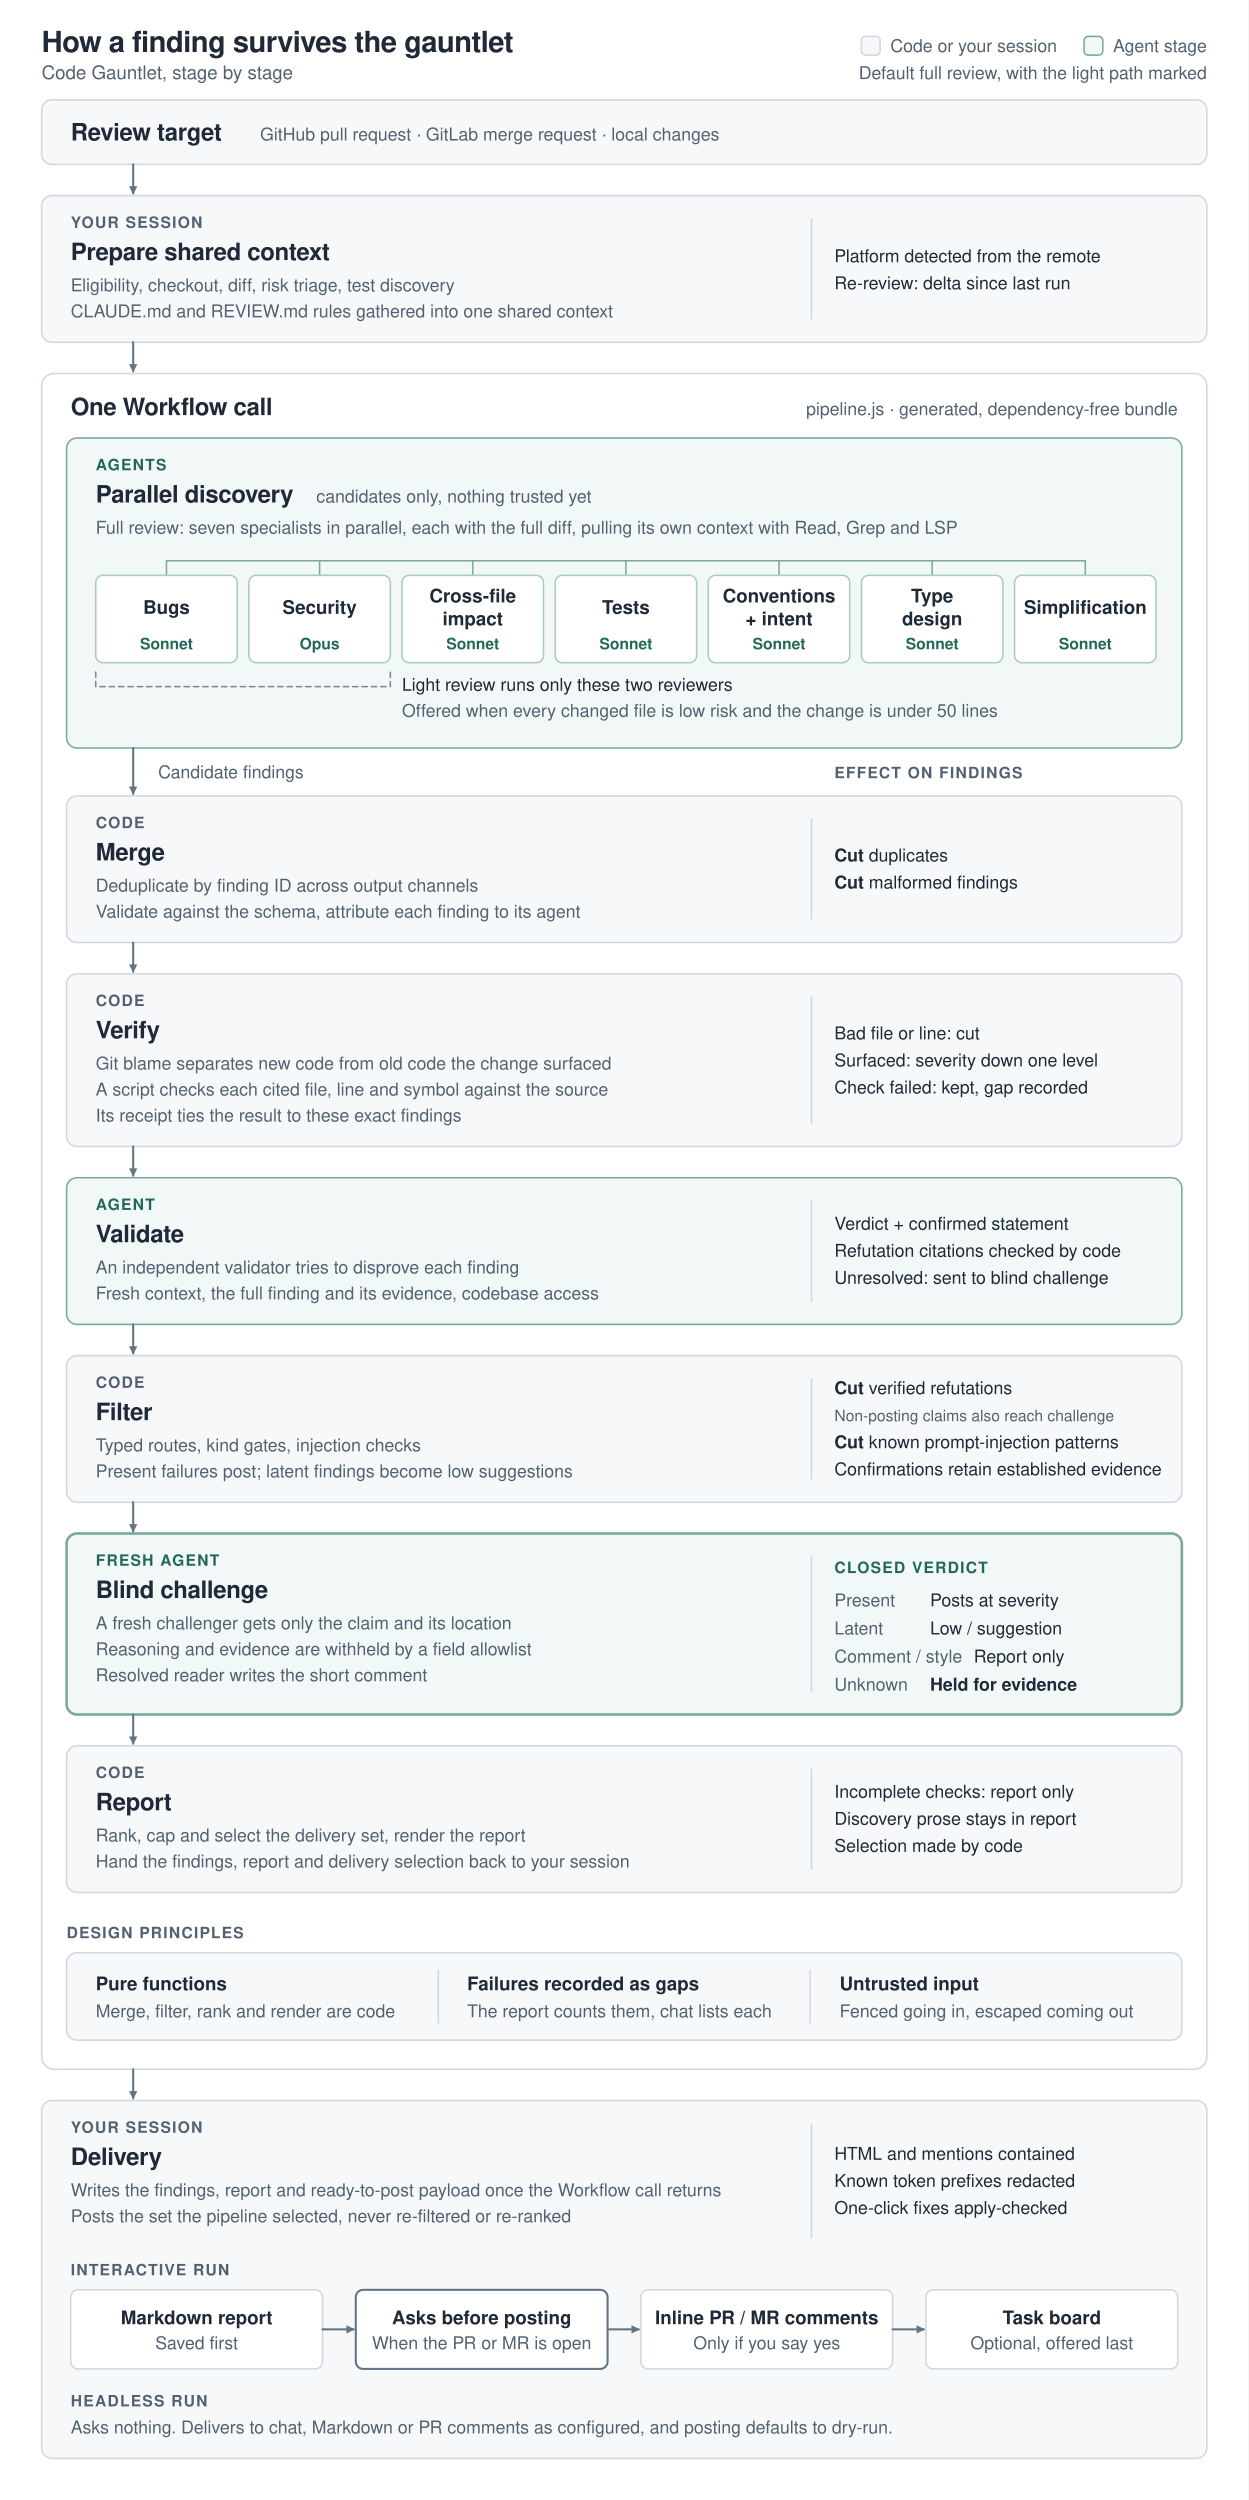
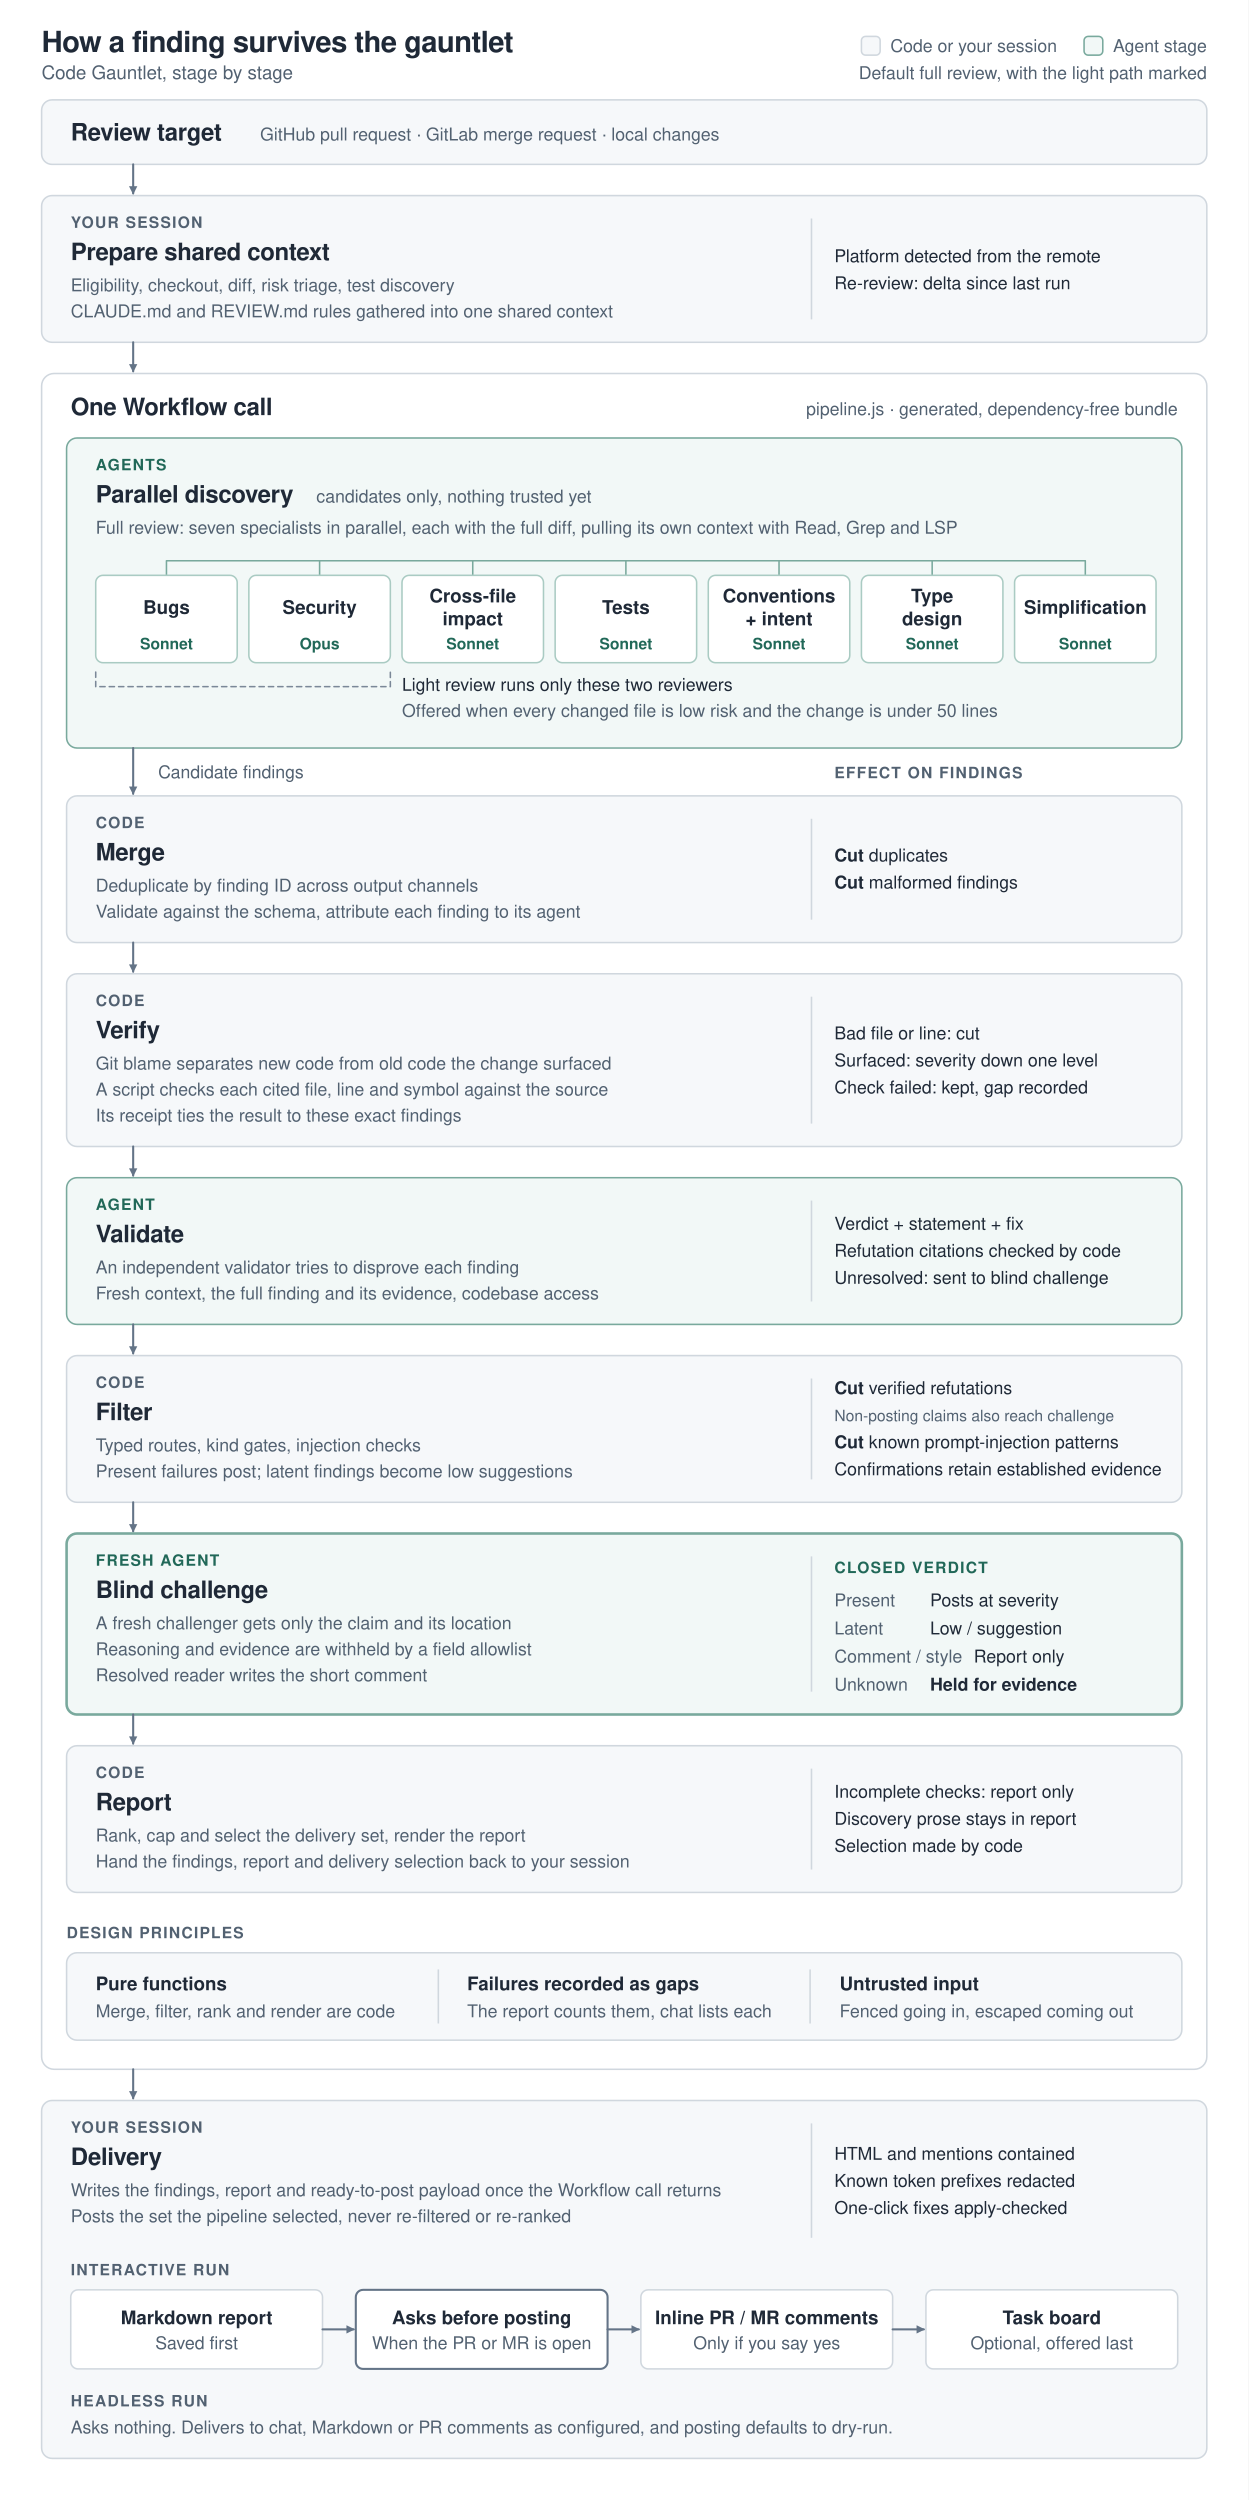
<svg xmlns="http://www.w3.org/2000/svg" viewBox="0 0 1200 2403" role="img" aria-labelledby="pipeline-title pipeline-desc">
  <defs>
    <style>
      text { font-family: -apple-system, BlinkMacSystemFont, "Segoe UI", Helvetica, Arial, sans-serif; font-size: 18px; fill: #1f2937; }
      .page { fill: #ffffff; }
      .frame { fill: #ffffff; stroke: #d0d7de; stroke-width: 1.5; }
      .panel { fill: #f6f8fa; stroke: #d0d7de; stroke-width: 1.5; }
      .node { fill: #ffffff; stroke: #d0d7de; stroke-width: 1.5; }
      .ask-node { fill: #ffffff; stroke: #647487; stroke-width: 2; }
      .agent-node { fill: #ffffff; stroke: #aacbc3; stroke-width: 1.5; }
      .agent-stage { fill: #f2f8f7; stroke: #79a99d; stroke-width: 1.5; }
      .hero { stroke-width: 2.5; }
      .title { font-size: 28px; font-weight: 650; letter-spacing: -0.5px; }
      .section { font-size: 23px; font-weight: 650; letter-spacing: -0.3px; }
      .strong { font-weight: 600; }
      .reviewer { font-size: 18px; font-weight: 600; text-anchor: middle; }
      .detail { font-size: 17px; fill: #526171; }
      .effect { font-size: 17px; }
      .note { font-size: 15px; fill: #526171; }
      .muted { fill: #526171; }
      .cut { font-weight: 650; }
      .kind { font-size: 15px; font-weight: 650; letter-spacing: 1.2px; fill: #526171; }
      .agent-kind { font-size: 15px; font-weight: 650; letter-spacing: 1.2px; fill: #216858; }
      .model { font-size: 15px; font-weight: 600; text-anchor: middle; fill: #216858; }
      .mid { text-anchor: middle; }
      .end { text-anchor: end; }
      .flow { fill: none; stroke: #647487; stroke-width: 2; stroke-linecap: round; stroke-linejoin: round; }
      .fan { fill: none; stroke: #79a99d; stroke-width: 1.5; stroke-linecap: round; stroke-linejoin: round; }
      .light { fill: none; stroke: #7b8898; stroke-width: 1.5; stroke-dasharray: 5 4; stroke-linecap: round; stroke-linejoin: round; }
      .divider { stroke: #d0d7de; stroke-width: 1.5; }
      .arrow { fill: #647487; }
    </style>
    <marker id="arrow" viewBox="0 0 8 8" refX="7" refY="4" markerWidth="8" markerHeight="8" markerUnits="userSpaceOnUse" orient="auto">
      <path class="arrow" d="M0 0 L8 4 L0 8 Z" />
    </marker>
  </defs>
  <rect class="page" width="1200" height="2403" />
  <text class="title" x="40" y="50">How a finding survives the gauntlet</text>
  <text class="muted" x="40" y="76">Code Gauntlet, stage by stage</text>
  <rect class="panel" x="828" y="35" width="18" height="18" rx="4" />
  <text class="detail end" x="1016" y="50">Code or your session</text>
  <rect class="agent-stage" x="1042" y="35" width="18" height="18" rx="4" />
  <text class="detail end" x="1160" y="50">Agent stage</text>
  <text class="detail end" x="1160" y="76">Default full review, with the light path marked</text>
  <rect class="panel" x="40" y="96" width="1120" height="62" rx="10" />
  <text class="section" x="68" y="135">Review target</text>
  <text class="detail" x="250" y="135">GitHub pull request  ·  GitLab merge request  ·  local changes</text>
  <path class="flow" d="M128 158 V186" marker-end="url(#arrow)" />
  <rect class="panel" x="40" y="188" width="1120" height="141" rx="10" />
  <text class="kind" x="68" y="219">YOUR SESSION</text>
  <text class="section" x="68" y="250">Prepare shared context</text>
  <text class="detail" x="68" y="280">Eligibility, checkout, diff, risk triage, test discovery</text>
  <text class="detail" x="68" y="305">CLAUDE.md and REVIEW.md rules gathered into one shared context</text>
  <line class="divider" x1="780" y1="210" x2="780" y2="307" />
  <text class="effect" x="802" y="252">Platform detected from the remote</text>
  <text class="effect" x="802" y="278">Re-review: delta since last run</text>
  <path class="flow" d="M128 329 V357" marker-end="url(#arrow)" />
  <rect class="frame" x="40" y="359" width="1120" height="1630" rx="12" />
  <text class="section" x="68" y="399">One Workflow call</text>
  <text class="detail end" x="1132" y="399">pipeline.js  ·  generated, dependency-free bundle</text>
  <rect class="agent-stage" x="64" y="421" width="1072" height="298" rx="10" />
  <text class="agent-kind" x="92" y="452">AGENTS</text>
  <text class="section" x="92" y="483">Parallel discovery</text>
  <text class="detail" x="304" y="483">candidates only, nothing trusted yet</text>
  <text class="detail" x="92" y="513">Full review: seven specialists in parallel, each with the full diff, pulling its own context with Read, Grep and LSP</text>
  <path class="fan" d="M160 553 V539 H1043.2 V553 M307.2 539 V553 M454.4 539 V553 M601.6 539 V553 M748.8 539 V553 M896 539 V553" />
  <rect class="agent-node" x="92" y="553" width="136" height="84" rx="7" />
  <text class="reviewer" x="160" y="590">Bugs</text>
  <text class="model" x="160" y="624">Sonnet</text>
  <rect class="agent-node" x="239.2" y="553" width="136" height="84" rx="7" />
  <text class="reviewer" x="307.2" y="590">Security</text>
  <text class="model" x="307.2" y="624">Opus</text>
  <rect class="agent-node" x="386.4" y="553" width="136" height="84" rx="7" />
  <text class="reviewer" x="454.4" y="579">Cross-file</text>
  <text class="reviewer" x="454.4" y="601">impact</text>
  <text class="model" x="454.4" y="624">Sonnet</text>
  <rect class="agent-node" x="533.6" y="553" width="136" height="84" rx="7" />
  <text class="reviewer" x="601.6" y="590">Tests</text>
  <text class="model" x="601.6" y="624">Sonnet</text>
  <rect class="agent-node" x="680.8" y="553" width="136" height="84" rx="7" />
  <text class="reviewer" x="748.8" y="579">Conventions</text>
  <text class="reviewer" x="748.8" y="601">+ intent</text>
  <text class="model" x="748.8" y="624">Sonnet</text>
  <rect class="agent-node" x="828" y="553" width="136" height="84" rx="7" />
  <text class="reviewer" x="896" y="579">Type</text>
  <text class="reviewer" x="896" y="601">design</text>
  <text class="model" x="896" y="624">Sonnet</text>
  <rect class="agent-node" x="975.2" y="553" width="136" height="84" rx="7" />
  <text class="reviewer" x="1043.2" y="590">Simplification</text>
  <text class="model" x="1043.2" y="624">Sonnet</text>
  <path class="light" d="M92 646 V660 H375.2 V646" />
  <text class="effect" x="386.4" y="664">Light review runs only these two reviewers</text>
  <text class="detail" x="386.4" y="689">Offered when every changed file is low risk and the change is under 50 lines</text>
  <path class="flow" d="M128 719 V763" marker-end="url(#arrow)" />
  <text class="detail" x="152" y="748">Candidate findings</text>
  <text class="kind" x="802" y="748">EFFECT ON FINDINGS</text>
  <rect class="panel" x="64" y="765" width="1072" height="141" rx="10" />
  <text class="kind" x="92" y="796">CODE</text>
  <text class="section" x="92" y="827">Merge</text>
  <text class="detail" x="92" y="857">Deduplicate by finding ID across output channels</text>
  <text class="detail" x="92" y="882">Validate against the schema, attribute each finding to its agent</text>
  <line class="divider" x1="780" y1="787" x2="780" y2="884" />
  <text class="effect" x="802" y="828">
    <tspan class="cut">Cut</tspan>  duplicates</text>
  <text class="effect" x="802" y="854">
    <tspan class="cut">Cut</tspan>  malformed findings</text>
  <path class="flow" d="M128 906 V934" marker-end="url(#arrow)" />
  <rect class="panel" x="64" y="936" width="1072" height="166" rx="10" />
  <text class="kind" x="92" y="967">CODE</text>
  <text class="section" x="92" y="998">Verify</text>
  <text class="detail" x="92" y="1028">Git blame separates new code from old code the change surfaced</text>
  <text class="detail" x="92" y="1053">A script checks each cited file, line and symbol against the source</text>
  <text class="detail" x="92" y="1078">Its receipt ties the result to these exact findings</text>
  <line class="divider" x1="780" y1="958" x2="780" y2="1080" />
  <text class="effect" x="802" y="999">Bad file or line: cut</text>
  <text class="effect" x="802" y="1025">Surfaced: severity down one level</text>
  <text class="effect" x="802" y="1051">Check failed: kept, gap recorded</text>
  <path class="flow" d="M128 1102 V1130" marker-end="url(#arrow)" />
  <rect class="agent-stage" x="64" y="1132" width="1072" height="141" rx="10" />
  <text class="agent-kind" x="92" y="1163">AGENT</text>
  <text class="section" x="92" y="1194">Validate</text>
  <text class="detail" x="92" y="1224">An independent validator tries to disprove each finding</text>
  <text class="detail" x="92" y="1249">Fresh context, the full finding and its evidence, codebase access</text>
  <line class="divider" x1="780" y1="1154" x2="780" y2="1251" />
-   <text class="effect" x="802" y="1182">Verdict + confirmed statement</text>
+   <text class="effect" x="802" y="1182">Verdict + statement + fix</text>
  <text class="effect" x="802" y="1208">Refutation citations checked by code</text>
  <text class="effect" x="802" y="1234">Unresolved: sent to blind challenge</text>
  <path class="flow" d="M128 1273 V1301" marker-end="url(#arrow)" />
  <rect class="panel" x="64" y="1303" width="1072" height="141" rx="10" />
  <text class="kind" x="92" y="1334">CODE</text>
  <text class="section" x="92" y="1365">Filter</text>
  <text class="detail" x="92" y="1395">Typed routes, kind gates, injection checks</text>
  <text class="detail" x="92" y="1420">Present failures post; latent findings become low suggestions</text>
  <line class="divider" x1="780" y1="1325" x2="780" y2="1422" />
  <text class="effect" x="802" y="1340">
    <tspan class="cut">Cut</tspan>  verified refutations</text>
  <text class="note" x="802" y="1366">Non-posting claims also reach challenge</text>
  <text class="effect" x="802" y="1392">
    <tspan class="cut">Cut</tspan>  known prompt-injection patterns</text>
  <text class="effect" x="802" y="1418">Confirmations retain established evidence</text>
  <path class="flow" d="M128 1444 V1472" marker-end="url(#arrow)" />
  <rect class="agent-stage hero" x="64" y="1474" width="1072" height="174" rx="10" />
  <text class="agent-kind" x="92" y="1505">FRESH AGENT</text>
  <text class="section" x="92" y="1536">Blind challenge</text>
  <text class="detail" x="92" y="1566">A fresh challenger gets only the claim and its location</text>
  <text class="detail" x="92" y="1591">Reasoning and evidence are withheld by a field allowlist</text>
  <text class="detail" x="92" y="1616">Resolved reader writes the short comment</text>
  <line class="divider" x1="780" y1="1496" x2="780" y2="1626" />
  <text class="agent-kind" x="802" y="1512">CLOSED VERDICT</text>
  <text class="detail" x="802" y="1544">Present</text>
  <text class="effect" x="894" y="1544">Posts at severity</text>
  <text class="detail" x="802" y="1571">Latent</text>
  <text class="effect" x="894" y="1571">Low / suggestion</text>
  <text class="detail" x="802" y="1598">Comment / style</text>
  <text class="effect" x="936" y="1598">Report only</text>
  <text class="detail" x="802" y="1625">Unknown</text>
  <text class="effect strong" x="894" y="1625">Held for evidence</text>
  <path class="flow" d="M128 1648 V1676" marker-end="url(#arrow)" />
  <rect class="panel" x="64" y="1678" width="1072" height="141" rx="10" />
  <text class="kind" x="92" y="1709">CODE</text>
  <text class="section" x="92" y="1740">Report</text>
  <text class="detail" x="92" y="1770">Rank, cap and select the delivery set, render the report</text>
  <text class="detail" x="92" y="1795">Hand the findings, report and delivery selection back to your session</text>
  <line class="divider" x1="780" y1="1700" x2="780" y2="1797" />
  <text class="effect" x="802" y="1728">Incomplete checks: report only</text>
  <text class="effect" x="802" y="1754">Discovery prose stays in report</text>
  <text class="effect" x="802" y="1780">Selection made by code</text>
  <text class="kind" x="64" y="1863">DESIGN PRINCIPLES</text>
  <rect class="panel" x="64" y="1877" width="1072" height="84" rx="10" />
  <text class="strong" x="92" y="1913">Pure functions</text>
  <text class="detail" x="92" y="1939">Merge, filter, rank and render are code</text>
  <line class="divider" x1="421.333" y1="1893" x2="421.333" y2="1945" />
  <text class="strong" x="449" y="1913">Failures recorded as gaps</text>
  <text class="detail" x="449" y="1939">The report counts them, chat lists each</text>
  <line class="divider" x1="778.667" y1="1893" x2="778.667" y2="1945" />
  <text class="strong" x="807" y="1913">Untrusted input</text>
  <text class="detail" x="807" y="1939">Fenced going in, escaped coming out</text>
  <path class="flow" d="M128 1989 V2017" marker-end="url(#arrow)" />
  <rect class="panel" x="40" y="2019" width="1120" height="344" rx="10" />
  <text class="kind" x="68" y="2050">YOUR SESSION</text>
  <text class="section" x="68" y="2081">Delivery</text>
  <text class="detail" x="68" y="2111">Writes the findings, report and ready-to-post payload once the Workflow call returns</text>
  <text class="detail" x="68" y="2136">Posts the set the pipeline selected, never re-filtered or re-ranked</text>
  <line class="divider" x1="780" y1="2041" x2="780" y2="2151" />
  <text class="effect" x="802" y="2076">HTML and mentions contained</text>
  <text class="effect" x="802" y="2102">Known token prefixes redacted</text>
  <text class="effect" x="802" y="2128">One-click fixes apply-checked</text>
  <text class="kind" x="68" y="2187">INTERACTIVE RUN</text>
  <rect class="node" x="68" y="2201" width="242" height="76" rx="7" />
  <text class="reviewer" x="189" y="2234">Markdown report</text>
  <text class="detail mid" x="189" y="2258">Saved first</text>
  <path class="flow" d="M310 2239 H340" marker-end="url(#arrow)" />
  <rect class="ask-node" x="342" y="2201" width="242" height="76" rx="7" />
  <text class="reviewer" x="463" y="2234">Asks before posting</text>
  <text class="detail mid" x="463" y="2258">When the PR or MR is open</text>
  <path class="flow" d="M584 2239 H614" marker-end="url(#arrow)" />
  <rect class="node" x="616" y="2201" width="242" height="76" rx="7" />
  <text class="reviewer" x="737" y="2234">Inline PR / MR comments</text>
  <text class="detail mid" x="737" y="2258">Only if you say yes</text>
  <path class="flow" d="M858 2239 H888" marker-end="url(#arrow)" />
  <rect class="node" x="890" y="2201" width="242" height="76" rx="7" />
  <text class="reviewer" x="1011" y="2234">Task board</text>
  <text class="detail mid" x="1011" y="2258">Optional, offered last</text>
  <text class="kind" x="68" y="2313">HEADLESS RUN</text>
  <text class="detail" x="68" y="2339">Asks nothing. Delivers to chat, Markdown or PR comments as configured, and posting defaults to dry-run.</text>
</svg>
